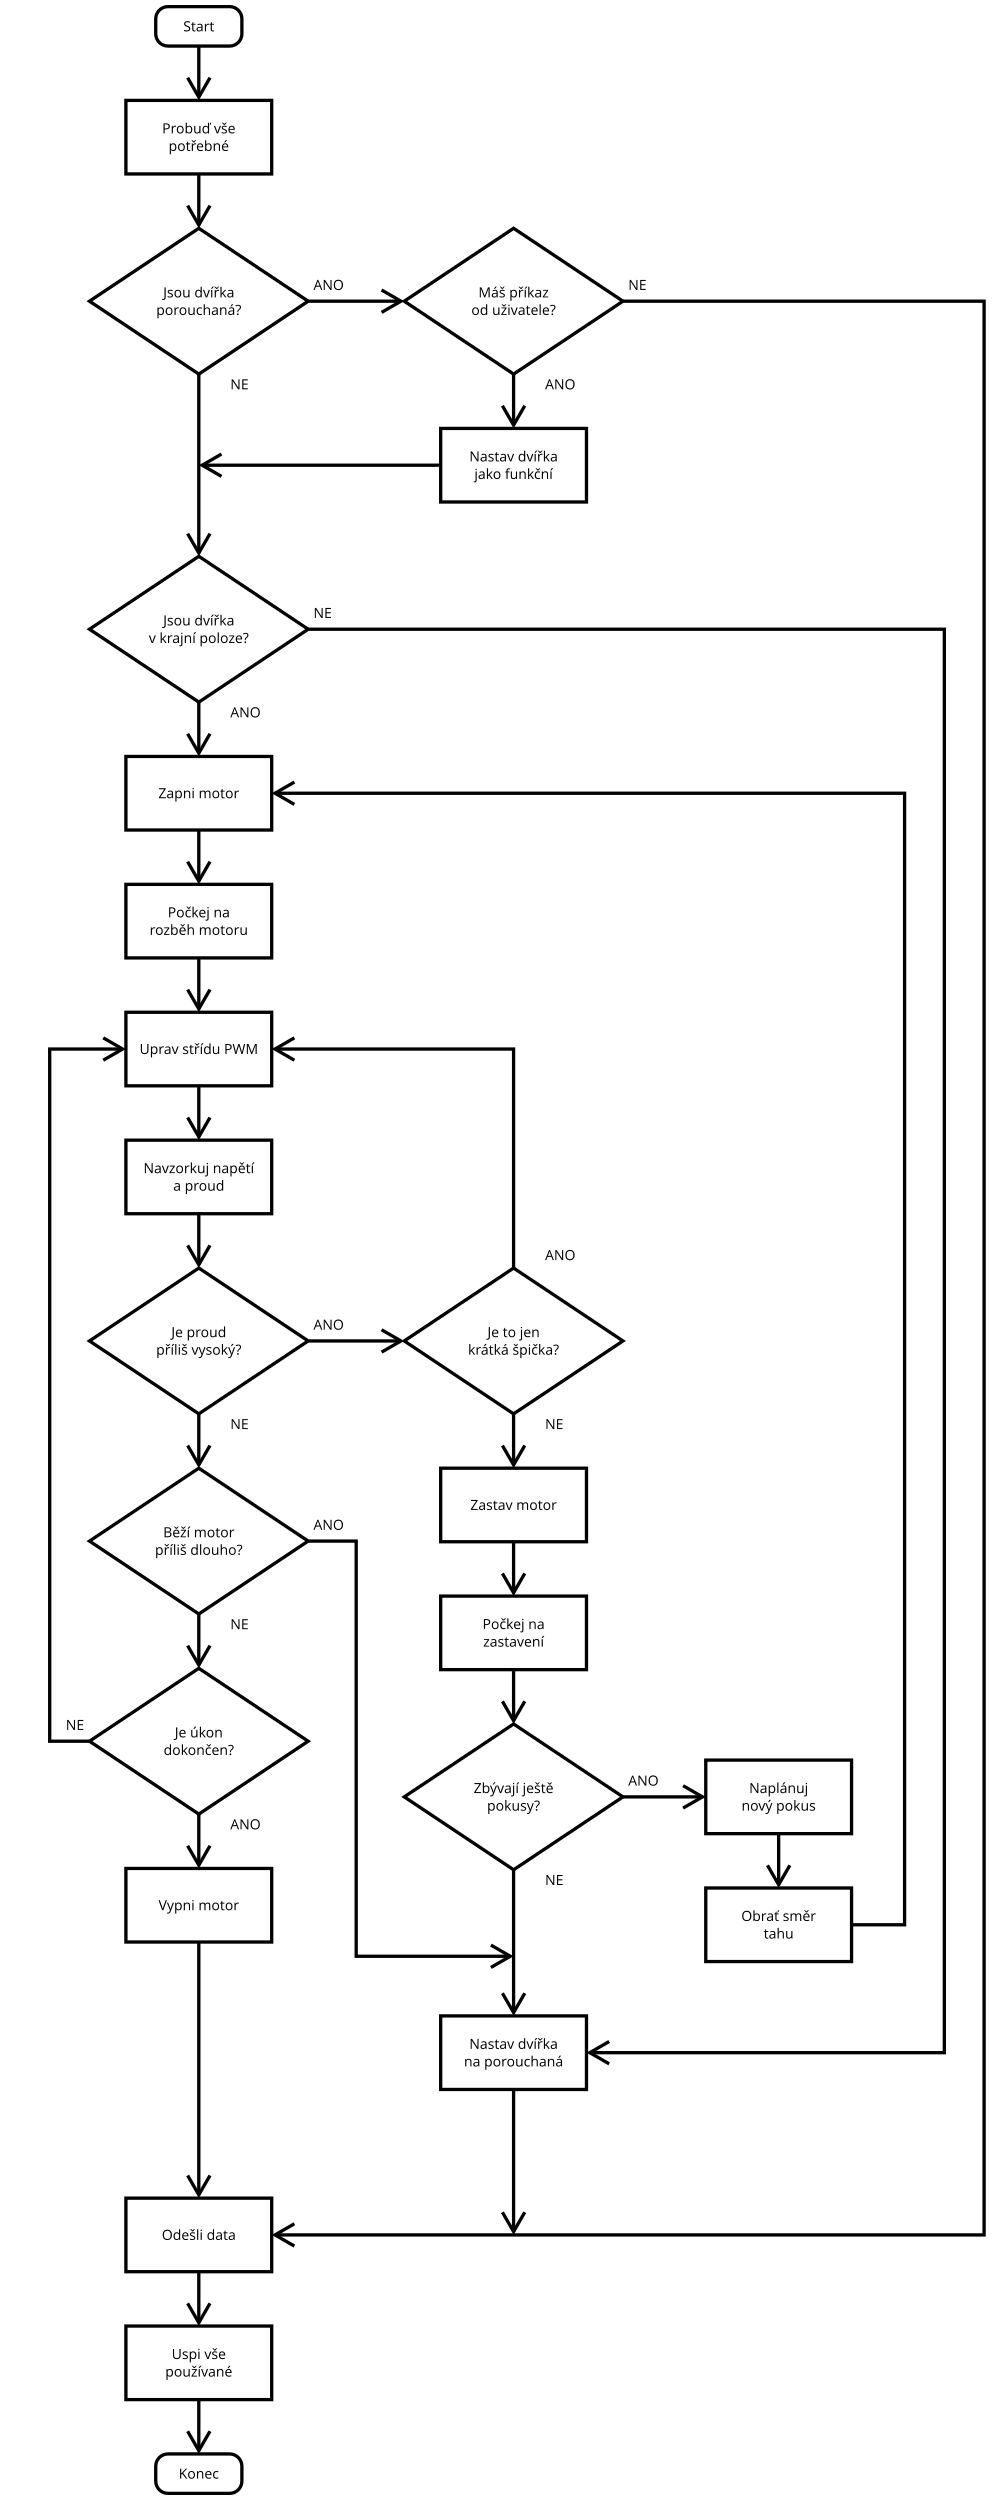
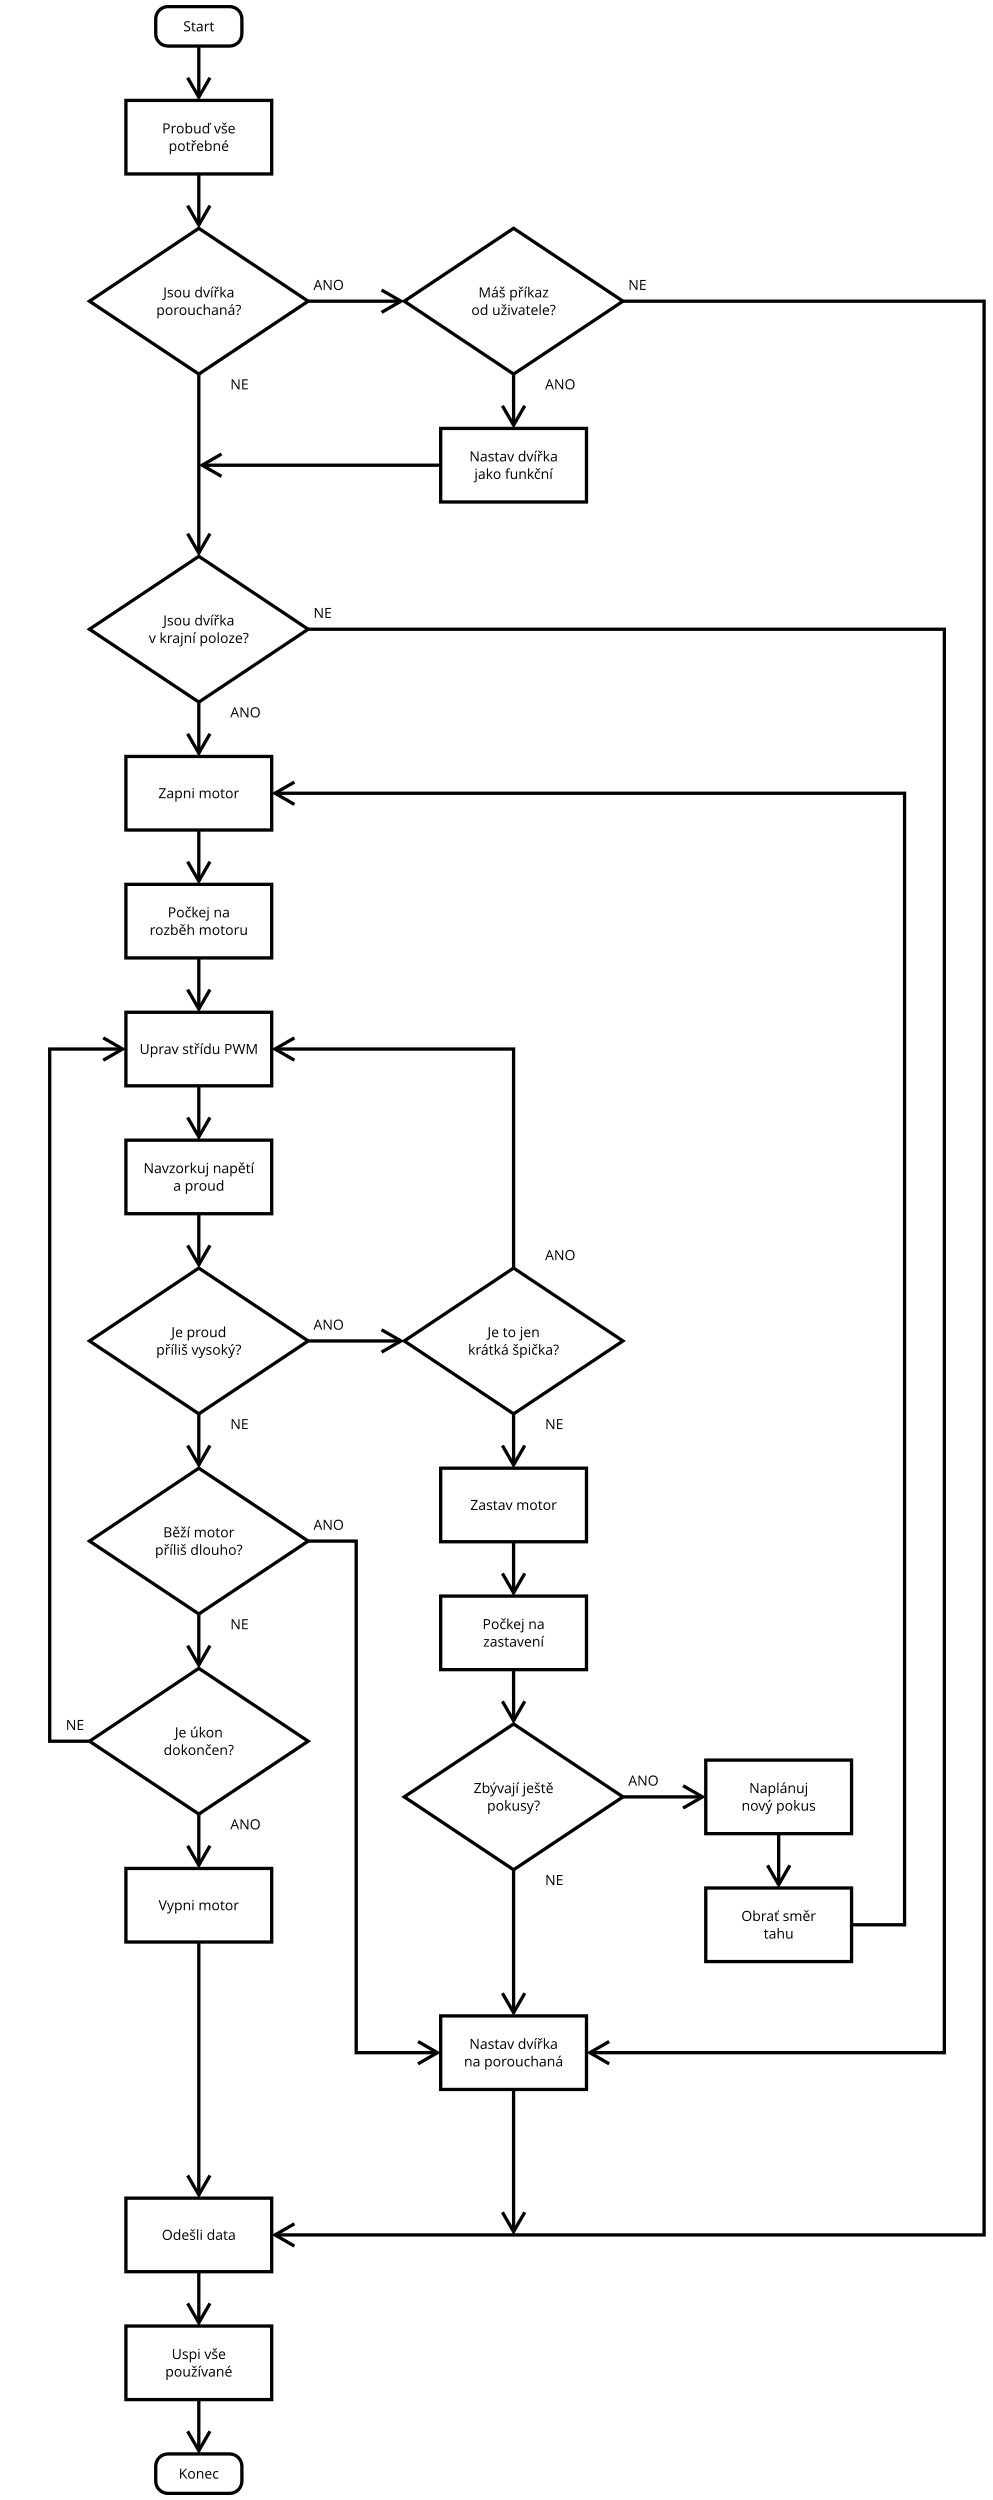
<svg xmlns="http://www.w3.org/2000/svg" width="299.500mm" height="754.500mm" viewBox="0 0 299.500 754.500" version="1.1">
  <g fill="none" stroke="#000000" stroke-width="1.0" stroke-linecap="butt" stroke-linejoin="miter">
    <path d="M 63.375,23.454 L 60.000,29.300 L 56.625,23.454" />
    <path d="M 60.000,13.900 L 60.000,29.300" />
    <path d="M 63.375,62.054 L 60.000,67.900 L 56.625,62.054" />
    <path d="M 60.000,52.500 L 60.000,67.900" />
    <path d="M 115.154,87.525 L 121.000,90.900 L 115.154,94.275" />
    <path d="M 93.000,90.900 L 121.000,90.900" />
    <path d="M 158.375,122.454 L 155.000,128.300 L 151.625,122.454" />
    <path d="M 155.000,112.900 L 155.000,128.300" />
    <path d="M 66.846,143.775 L 61.000,140.400 L 66.846,137.025" />
    <path d="M 133.000,140.400 L 61.000,140.400" />
    <path d="M 63.375,161.054 L 60.000,166.900 L 56.625,161.054" />
    <path d="M 60.000,112.900 L 60.000,166.900" />
    <path d="M 63.375,221.454 L 60.000,227.300 L 56.625,221.454" />
    <path d="M 60.000,211.900 L 60.000,227.300" />
    <path d="M 63.375,260.054 L 60.000,265.900 L 56.625,260.054" />
    <path d="M 60.000,250.500 L 60.000,265.900" />
    <path d="M 63.375,298.654 L 60.000,304.500 L 56.625,298.654" />
    <path d="M 60.000,289.100 L 60.000,304.500" />
    <path d="M 63.375,337.254 L 60.000,343.100 L 56.625,337.254" />
    <path d="M 60.000,327.700 L 60.000,343.100" />
    <path d="M 63.375,375.854 L 60.000,381.700 L 56.625,375.854" />
    <path d="M 60.000,366.300 L 60.000,381.700" />
    <path d="M 63.375,436.254 L 60.000,442.100 L 56.625,436.254" />
    <path d="M 60.000,426.700 L 60.000,442.100" />
    <path d="M 63.375,496.654 L 60.000,502.500 L 56.625,496.654" />
    <path d="M 60.000,487.100 L 60.000,502.500" />
    <path d="M 31.154,313.225 L 37.000,316.600 L 31.154,319.975" />
    <path d="M 27.000,525.500 L 15.000,525.500 L 15.000,316.600 L 37.000,316.600" />
    <path d="M 63.375,557.054 L 60.000,562.900 L 56.625,557.054" />
    <path d="M 60.000,547.500 L 60.000,562.900" />
    <path d="M 115.154,401.325 L 121.000,404.700 L 115.154,408.075" />
    <path d="M 93.000,404.700 L 121.000,404.700" />
    <path d="M 88.846,319.975 L 83.000,316.600 L 88.846,313.225" />
    <path d="M 155.000,382.700 L 155.000,316.600 L 83.000,316.600" />
    <path d="M 158.375,436.254 L 155.000,442.100 L 151.625,436.254" />
    <path d="M 155.000,426.700 L 155.000,442.100" />
    <path d="M 158.375,474.854 L 155.000,480.700 L 151.625,474.854" />
    <path d="M 155.000,465.300 L 155.000,480.700" />
    <path d="M 158.375,513.454 L 155.000,519.300 L 151.625,513.454" />
    <path d="M 155.000,503.900 L 155.000,519.300" />
    <path d="M 206.154,538.925 L 212.000,542.300 L 206.154,545.675" />
    <path d="M 188.000,542.300 L 212.000,542.300" />
    <path d="M 238.375,562.954 L 235.000,568.800 L 231.625,562.954" />
    <path d="M 235.000,553.400 L 235.000,568.800" />
    <path d="M 88.846,242.775 L 83.000,239.400 L 88.846,236.025" />
    <path d="M 257.000,580.900 L 273.000,580.900 L 273.000,239.400 L 83.000,239.400" />
    <path d="M 158.375,601.554 L 155.000,607.400 L 151.625,601.554" />
    <path d="M 155.000,564.300 L 155.000,607.400" />
-     <path d="M 148.154,587.025 L 154.000,590.400 L 148.154,593.775" />
-     <path d="M 93.000,465.100 L 107.500,465.100 L 107.500,590.400 L 154.000,590.400" />
+     <path d="M 126.154,616.125 L 132.000,619.500 L 126.154,622.875" />
+     <path d="M 93.000,465.100 L 107.500,465.100 L 107.500,619.500 L 132.000,619.500" />
    <path d="M 183.846,622.875 L 178.000,619.500 L 183.846,616.125" />
    <path d="M 93.000,189.900 L 285.000,189.900 L 285.000,619.500 L 178.000,619.500" />
    <path d="M 63.375,656.554 L 60.000,662.400 L 56.625,656.554" />
    <path d="M 60.000,586.100 L 60.000,662.400" />
    <path d="M 88.846,677.875 L 83.000,674.500 L 88.846,671.125" />
    <path d="M 188.000,90.900 L 297.000,90.900 L 297.000,674.500 L 83.000,674.500" />
    <path d="M 158.375,667.654 L 155.000,673.500 L 151.625,667.654" />
    <path d="M 155.000,630.600 L 155.000,673.500" />
    <path d="M 63.375,695.154 L 60.000,701.000 L 56.625,695.154" />
    <path d="M 60.000,685.600 L 60.000,701.000" />
    <path d="M 63.375,733.754 L 60.000,739.600 L 56.625,733.754" />
    <path d="M 60.000,724.200 L 60.000,739.600" />
    <rect x="47.000" y="2.000" width="26.0" height="11.9" rx="3.7" ry="3.7" />
    <rect x="38.000" y="30.300" width="44.0" height="22.2" />
    <polygon points="60.000,68.900 93.000,90.900 60.000,112.900 27.000,90.900" />
    <polygon points="155.000,68.900 188.000,90.900 155.000,112.900 122.000,90.900" />
    <rect x="133.000" y="129.300" width="44.0" height="22.2" />
    <polygon points="60.000,167.900 93.000,189.900 60.000,211.900 27.000,189.900" />
    <rect x="38.000" y="228.300" width="44.0" height="22.2" />
    <rect x="38.000" y="266.900" width="44.0" height="22.2" />
    <rect x="38.000" y="305.500" width="44.0" height="22.2" />
    <rect x="38.000" y="344.100" width="44.0" height="22.2" />
    <polygon points="60.000,382.700 93.000,404.700 60.000,426.700 27.000,404.700" />
    <polygon points="60.000,443.100 93.000,465.100 60.000,487.100 27.000,465.100" />
    <polygon points="60.000,503.500 93.000,525.500 60.000,547.500 27.000,525.500" />
    <rect x="38.000" y="563.900" width="44.0" height="22.2" />
    <polygon points="155.000,382.700 188.000,404.700 155.000,426.700 122.000,404.700" />
    <rect x="133.000" y="443.100" width="44.0" height="22.2" />
    <rect x="133.000" y="481.700" width="44.0" height="22.2" />
    <polygon points="155.000,520.300 188.000,542.300 155.000,564.300 122.000,542.300" />
    <rect x="213.000" y="531.200" width="44.0" height="22.2" />
    <rect x="213.000" y="569.800" width="44.0" height="22.2" />
    <rect x="133.000" y="608.400" width="44.0" height="22.2" />
    <rect x="38.000" y="663.400" width="44.0" height="22.2" />
    <rect x="38.000" y="702.000" width="44.0" height="22.2" />
    <rect x="47.000" y="740.600" width="26.0" height="11.9" rx="3.7" ry="3.7" />
  </g>
  <g fill="#000000" stroke="none" font-family="'Open Sans', sans-serif" font-size="4.233" text-anchor="middle">
    <text x="60.000" y="9.450">Start</text>
    <text x="60.000" y="40.250">Probuď vše</text>
    <text x="60.000" y="45.550">potřebné</text>
    <text x="60.000" y="89.750">Jsou dvířka</text>
    <text x="60.000" y="95.050">porouchaná?</text>
    <text x="69.500" y="117.500" text-anchor="start">NE</text>
    <text x="155.000" y="89.750">Máš příkaz</text>
    <text x="155.000" y="95.050">od uživatele?</text>
    <text x="94.600" y="87.500" text-anchor="start">ANO</text>
    <text x="155.000" y="139.250">Nastav dvířka</text>
    <text x="155.000" y="144.550">jako funkční</text>
    <text x="164.500" y="117.500" text-anchor="start">ANO</text>
    <text x="189.600" y="87.500" text-anchor="start">NE</text>
    <text x="60.000" y="188.750">Jsou dvířka</text>
    <text x="60.000" y="194.050">v krajní poloze?</text>
    <text x="69.500" y="216.500" text-anchor="start">ANO</text>
    <text x="94.600" y="186.500" text-anchor="start">NE</text>
    <text x="60.000" y="240.900">Zapni motor</text>
    <text x="60.000" y="276.850">Počkej na</text>
    <text x="60.000" y="282.150">rozběh motoru</text>
    <text x="60.000" y="318.100">Uprav střídu PWM</text>
    <text x="60.000" y="354.050">Navzorkuj napětí</text>
    <text x="60.000" y="359.350">a proud</text>
    <text x="60.000" y="403.550">Je proud</text>
    <text x="60.000" y="408.850">příliš vysoký?</text>
    <text x="69.500" y="431.300" text-anchor="start">NE</text>
    <text x="60.000" y="463.950">Běží motor</text>
    <text x="60.000" y="469.250">příliš dlouho?</text>
    <text x="69.500" y="491.700" text-anchor="start">NE</text>
    <text x="60.000" y="524.350">Je úkon</text>
    <text x="60.000" y="529.650">dokončen?</text>
    <text x="69.500" y="552.100" text-anchor="start">ANO</text>
    <text x="25.400" y="522.100" text-anchor="end">NE</text>
    <text x="60.000" y="576.500">Vypni motor</text>
    <text x="155.000" y="403.550">Je to jen</text>
    <text x="155.000" y="408.850">krátká špička?</text>
    <text x="94.600" y="401.300" text-anchor="start">ANO</text>
    <text x="164.500" y="380.300" text-anchor="start">ANO</text>
    <text x="155.000" y="455.700">Zastav motor</text>
    <text x="164.500" y="431.300" text-anchor="start">NE</text>
    <text x="155.000" y="491.650">Počkej na</text>
    <text x="155.000" y="496.950">zastavení</text>
    <text x="155.000" y="541.150">Zbývají ještě</text>
    <text x="155.000" y="546.450">pokusy?</text>
    <text x="235.000" y="541.150">Naplánuj</text>
    <text x="235.000" y="546.450">nový pokus</text>
    <text x="189.600" y="538.900" text-anchor="start">ANO</text>
    <text x="235.000" y="579.750">Obrať směr</text>
    <text x="235.000" y="585.050">tahu</text>
    <text x="155.000" y="618.350">Nastav dvířka</text>
    <text x="155.000" y="623.650">na porouchaná</text>
    <text x="164.500" y="568.900" text-anchor="start">NE</text>
    <text x="94.600" y="461.700" text-anchor="start">ANO</text>
    <text x="60.000" y="676.000">Odešli data</text>
    <text x="60.000" y="711.950">Uspi vše</text>
    <text x="60.000" y="717.250">používané</text>
    <text x="60.000" y="748.050">Konec</text>
  </g>
</svg>
